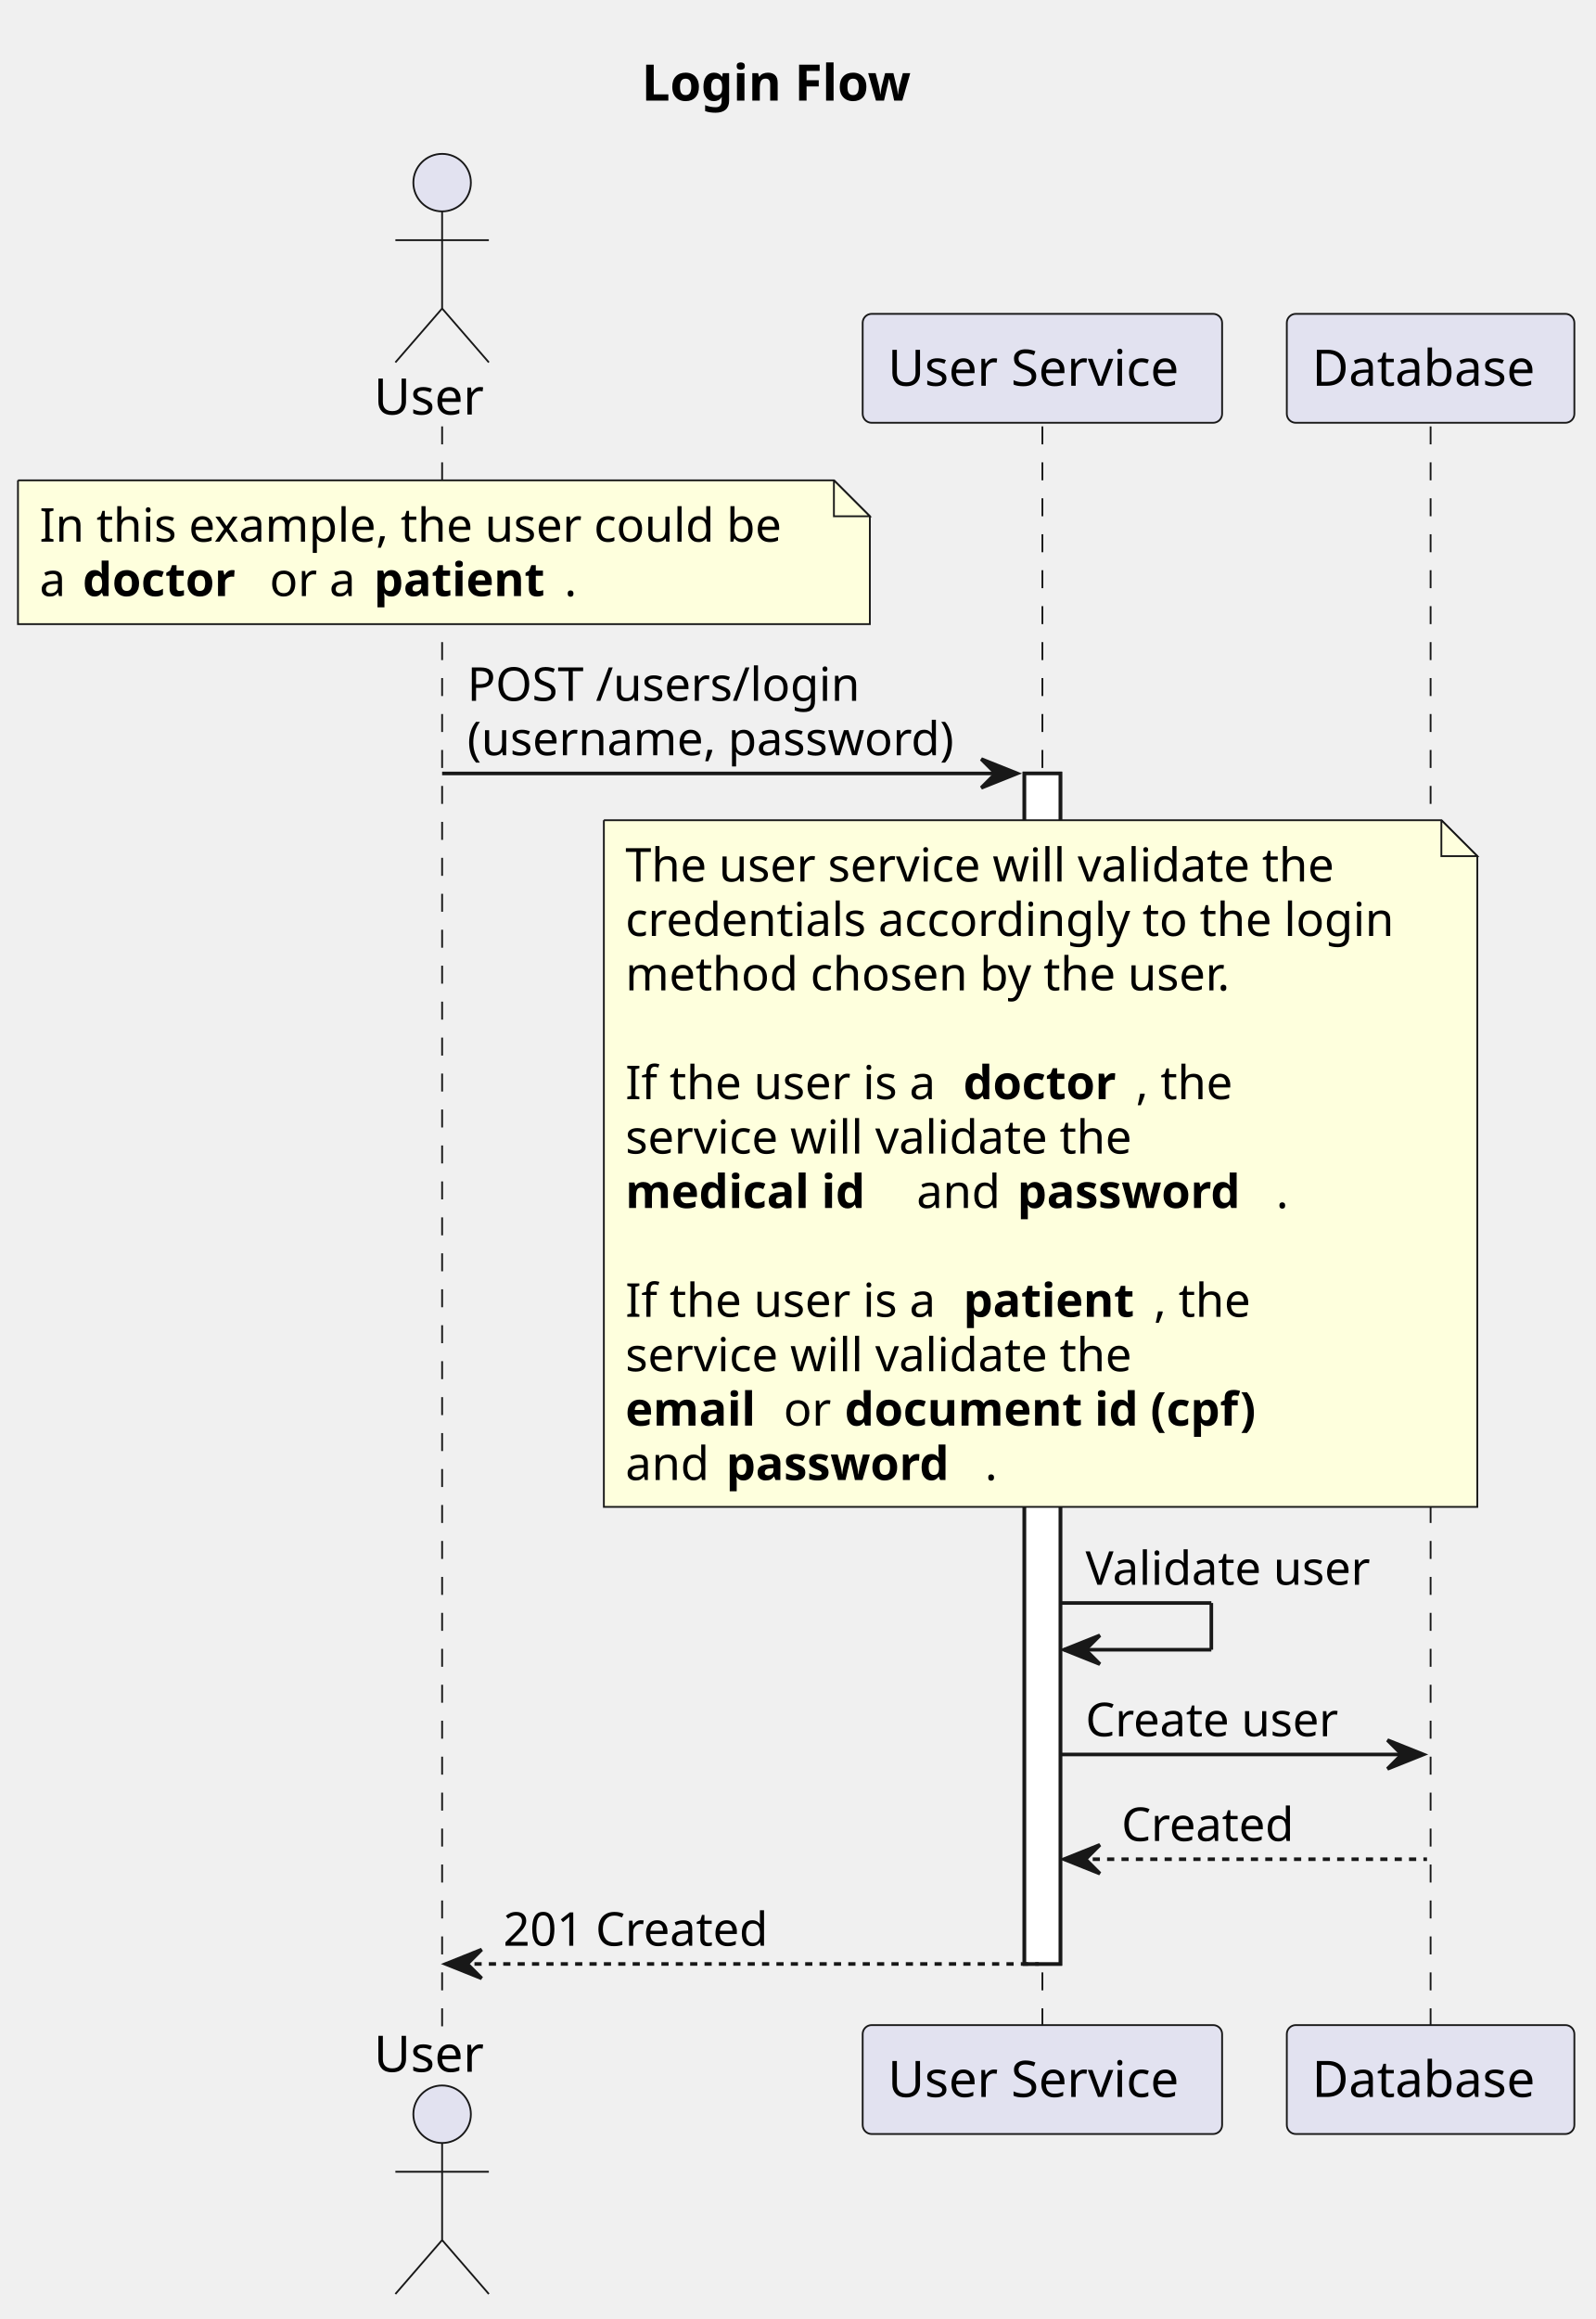
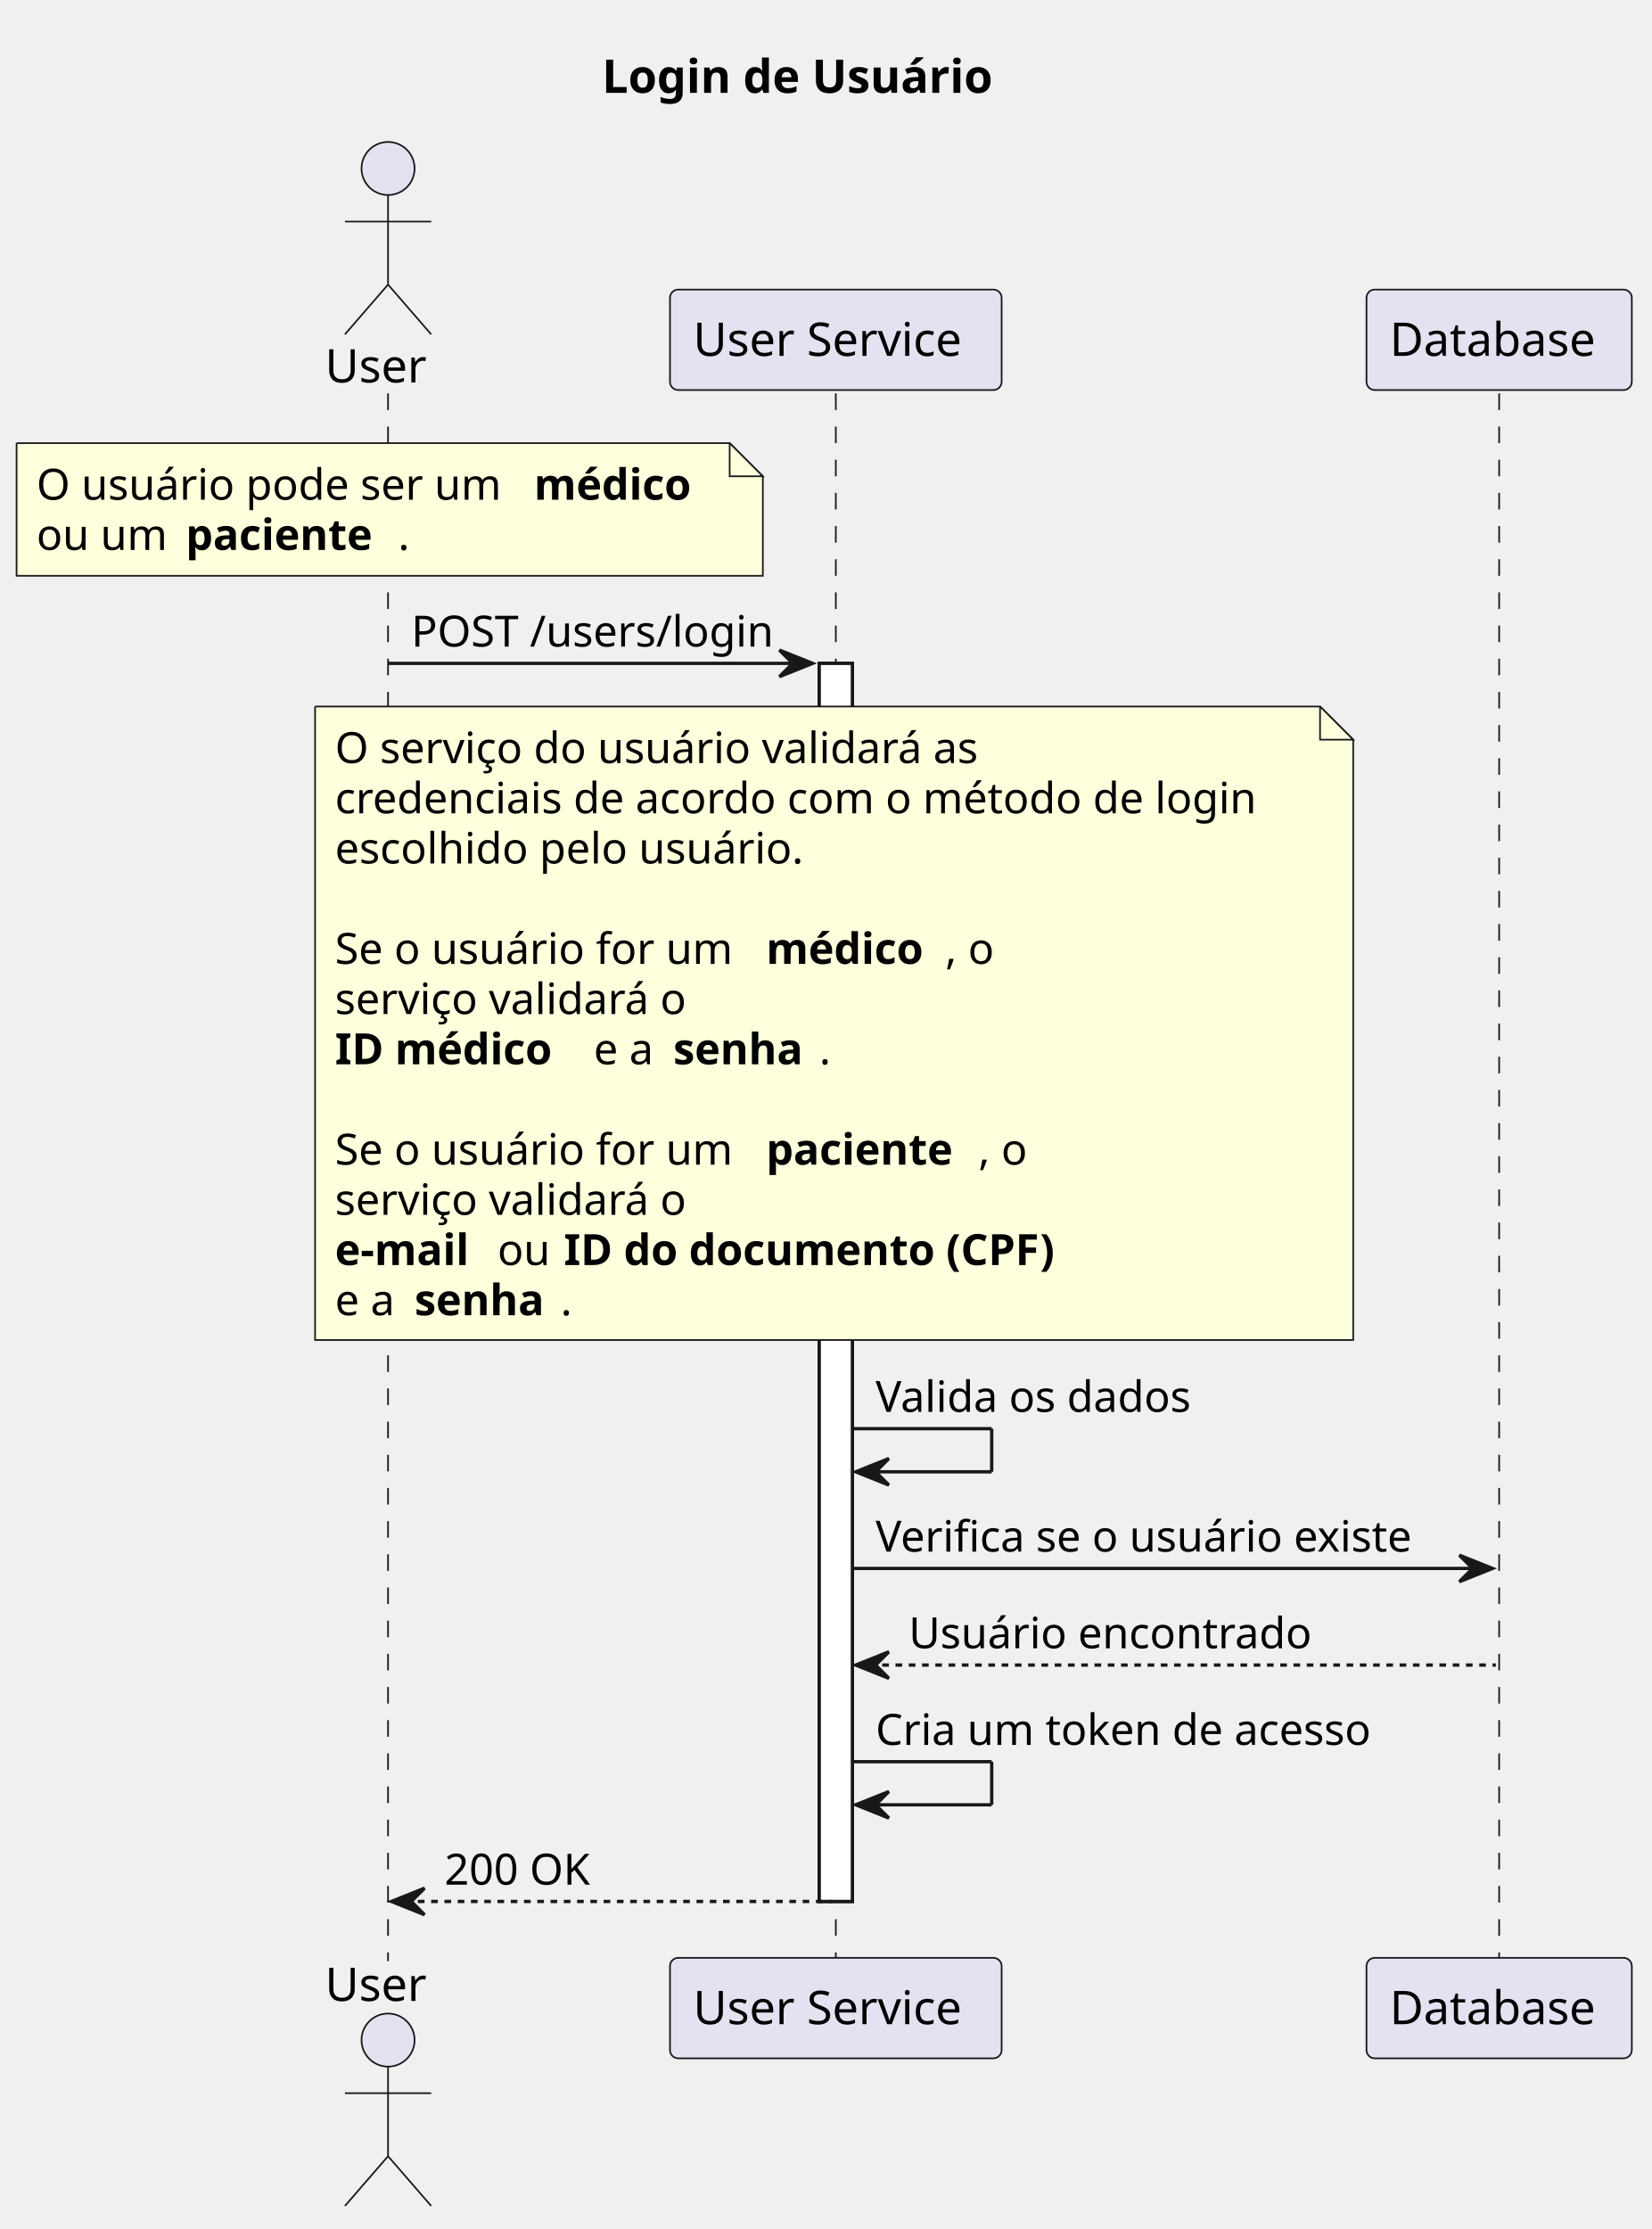
- <svg xmlns="http://www.w3.org/2000/svg" contentStyleType="text/css" height="645px" preserveAspectRatio="none" style="width:444px;height:645px;background:#FFFFFF;" version="1.1" viewBox="0 0 444 645" width="444px" zoomAndPan="magnify">
+ <svg xmlns="http://www.w3.org/2000/svg" contentStyleType="text/css" height="672px" preserveAspectRatio="none" style="width:498px;height:672px;background:#FFFFFF;" version="1.1" viewBox="0 0 498 672" width="498px" zoomAndPan="magnify">
  <defs />
  <g>
-     <text fill="#000000" font-family="sans-serif" font-size="14" font-weight="bold" lengthAdjust="spacing" textLength="85" x="178.5" y="27.995">Login Flow</text>
-     <rect fill="#FFFFFF" height="331.125" style="stroke:#181818;stroke-width:1.0;" width="10" x="285" y="215.125" />
-     <line style="stroke:#181818;stroke-width:0.5;stroke-dasharray:5.0,5.0;" x1="123" x2="123" y1="118.594" y2="564.25" />
-     <line style="stroke:#181818;stroke-width:0.5;stroke-dasharray:5.0,5.0;" x1="290" x2="290" y1="118.594" y2="564.25" />
-     <line style="stroke:#181818;stroke-width:0.5;stroke-dasharray:5.0,5.0;" x1="398" x2="398" y1="118.594" y2="564.25" />
-     <text fill="#000000" font-family="sans-serif" font-size="14" lengthAdjust="spacing" textLength="32" x="104" y="115.292">User</text>
-     <ellipse cx="123" cy="50.797" fill="#E2E2F0" rx="8" ry="8" style="stroke:#181818;stroke-width:0.5;" />
-     <path d="M123,58.797 L123,85.797 M110,66.797 L136,66.797 M123,85.797 L110,100.797 M123,85.797 L136,100.797 " fill="none" style="stroke:#181818;stroke-width:0.5;" />
-     <text fill="#000000" font-family="sans-serif" font-size="14" lengthAdjust="spacing" textLength="32" x="104" y="576.245">User</text>
-     <ellipse cx="123" cy="588.047" fill="#E2E2F0" rx="8" ry="8" style="stroke:#181818;stroke-width:0.5;" />
-     <path d="M123,596.047 L123,623.047 M110,604.047 L136,604.047 M123,623.047 L110,638.047 M123,623.047 L136,638.047 " fill="none" style="stroke:#181818;stroke-width:0.5;" />
-     <rect fill="#E2E2F0" height="30.297" rx="2.5" ry="2.5" style="stroke:#181818;stroke-width:0.5;" width="100" x="240" y="87.297" />
-     <text fill="#000000" font-family="sans-serif" font-size="14" lengthAdjust="spacing" textLength="86" x="247" y="107.292">User Service</text>
-     <rect fill="#E2E2F0" height="30.297" rx="2.5" ry="2.5" style="stroke:#181818;stroke-width:0.5;" width="100" x="240" y="563.25" />
-     <text fill="#000000" font-family="sans-serif" font-size="14" lengthAdjust="spacing" textLength="86" x="247" y="583.245">User Service</text>
-     <rect fill="#E2E2F0" height="30.297" rx="2.5" ry="2.5" style="stroke:#181818;stroke-width:0.5;" width="80" x="358" y="87.297" />
-     <text fill="#000000" font-family="sans-serif" font-size="14" lengthAdjust="spacing" textLength="66" x="365" y="107.292">Database</text>
-     <rect fill="#E2E2F0" height="30.297" rx="2.5" ry="2.5" style="stroke:#181818;stroke-width:0.5;" width="80" x="358" y="563.25" />
-     <text fill="#000000" font-family="sans-serif" font-size="14" lengthAdjust="spacing" textLength="66" x="365" y="583.245">Database</text>
-     <rect fill="#FFFFFF" height="331.125" style="stroke:#181818;stroke-width:1.0;" width="10" x="285" y="215.125" />
-     <path d="M5,133.594 L5,173.594 L242,173.594 L242,143.594 L232,133.594 L5,133.594 " fill="#FEFFDD" style="stroke:#181818;stroke-width:0.5;" />
-     <path d="M232,133.594 L232,143.594 L242,143.594 L232,133.594 " fill="#FEFFDD" style="stroke:#181818;stroke-width:0.5;" />
-     <text fill="#000000" font-family="sans-serif" font-size="13" lengthAdjust="spacing" textLength="216" x="11" y="150.661">In this example, the user could be</text>
-     <text fill="#000000" font-family="sans-serif" font-size="13" lengthAdjust="spacing" textLength="8" x="11" y="165.793">a</text>
-     <text fill="#000000" font-family="sans-serif" font-size="13" font-weight="bold" lengthAdjust="spacing" textLength="48" x="23" y="165.793">doctor</text>
-     <text fill="#000000" font-family="sans-serif" font-size="13" lengthAdjust="spacing" textLength="25" x="75" y="165.793">or a</text>
-     <text fill="#000000" font-family="sans-serif" font-size="13" font-weight="bold" lengthAdjust="spacing" textLength="53" x="104" y="165.793">patient</text>
-     <text fill="#000000" font-family="sans-serif" font-size="13" lengthAdjust="spacing" textLength="4" x="157" y="165.793">.</text>
-     <polygon fill="#181818" points="273,211.125,283,215.125,273,219.125,277,215.125" style="stroke:#181818;stroke-width:1.0;" />
-     <line style="stroke:#181818;stroke-width:1.0;" x1="123" x2="279" y1="215.125" y2="215.125" />
-     <text fill="#000000" font-family="sans-serif" font-size="13" lengthAdjust="spacing" textLength="111" x="130" y="194.926">POST /users/login</text>
-     <text fill="#000000" font-family="sans-serif" font-size="13" lengthAdjust="spacing" textLength="143" x="130" y="210.059">(username, password)</text>
-     <path d="M168,228.125 L168,419.125 L411,419.125 L411,238.125 L401,228.125 L168,228.125 " fill="#FEFFDD" style="stroke:#181818;stroke-width:0.5;" />
-     <path d="M401,228.125 L401,238.125 L411,238.125 L401,228.125 " fill="#FEFFDD" style="stroke:#181818;stroke-width:0.5;" />
-     <text fill="#000000" font-family="sans-serif" font-size="13" lengthAdjust="spacing" textLength="205" x="174" y="245.192">The user service will validate the</text>
-     <text fill="#000000" font-family="sans-serif" font-size="13" lengthAdjust="spacing" textLength="222" x="174" y="260.325">credentials accordingly to the login</text>
-     <text fill="#000000" font-family="sans-serif" font-size="13" lengthAdjust="spacing" textLength="180" x="174" y="275.457">method chosen by the user.</text>
-     <text fill="#000000" font-family="sans-serif" font-size="13" lengthAdjust="spacing" textLength="4" x="174" y="290.59"> </text>
-     <text fill="#000000" font-family="sans-serif" font-size="13" lengthAdjust="spacing" textLength="90" x="174" y="305.723">If the user is a</text>
-     <text fill="#000000" font-family="sans-serif" font-size="13" font-weight="bold" lengthAdjust="spacing" textLength="48" x="268" y="305.723">doctor</text>
-     <text fill="#000000" font-family="sans-serif" font-size="13" lengthAdjust="spacing" textLength="29" x="316" y="305.723">, the</text>
-     <text fill="#000000" font-family="sans-serif" font-size="13" lengthAdjust="spacing" textLength="146" x="174" y="320.856">service will validate the</text>
-     <text fill="#000000" font-family="sans-serif" font-size="13" font-weight="bold" lengthAdjust="spacing" textLength="77" x="174" y="335.989">medical id</text>
-     <text fill="#000000" font-family="sans-serif" font-size="13" lengthAdjust="spacing" textLength="24" x="255" y="335.989">and</text>
-     <text fill="#000000" font-family="sans-serif" font-size="13" font-weight="bold" lengthAdjust="spacing" textLength="72" x="283" y="335.989">password</text>
-     <text fill="#000000" font-family="sans-serif" font-size="13" lengthAdjust="spacing" textLength="4" x="355" y="335.989">.</text>
-     <text fill="#000000" font-family="sans-serif" font-size="13" lengthAdjust="spacing" textLength="4" x="174" y="351.122"> </text>
-     <text fill="#000000" font-family="sans-serif" font-size="13" lengthAdjust="spacing" textLength="90" x="174" y="366.254">If the user is a</text>
-     <text fill="#000000" font-family="sans-serif" font-size="13" font-weight="bold" lengthAdjust="spacing" textLength="53" x="268" y="366.254">patient</text>
-     <text fill="#000000" font-family="sans-serif" font-size="13" lengthAdjust="spacing" textLength="29" x="321" y="366.254">, the</text>
-     <text fill="#000000" font-family="sans-serif" font-size="13" lengthAdjust="spacing" textLength="146" x="174" y="381.387">service will validate the</text>
-     <text fill="#000000" font-family="sans-serif" font-size="13" font-weight="bold" lengthAdjust="spacing" textLength="40" x="174" y="396.52">email</text>
-     <text fill="#000000" font-family="sans-serif" font-size="13" lengthAdjust="spacing" textLength="13" x="218" y="396.52">or</text>
-     <text fill="#000000" font-family="sans-serif" font-size="13" font-weight="bold" lengthAdjust="spacing" textLength="134" x="235" y="396.52">document id (cpf)</text>
-     <text fill="#000000" font-family="sans-serif" font-size="13" lengthAdjust="spacing" textLength="24" x="174" y="411.653">and</text>
-     <text fill="#000000" font-family="sans-serif" font-size="13" font-weight="bold" lengthAdjust="spacing" textLength="72" x="202" y="411.653">password</text>
-     <text fill="#000000" font-family="sans-serif" font-size="13" lengthAdjust="spacing" textLength="4" x="274" y="411.653">.</text>
-     <line style="stroke:#181818;stroke-width:1.0;" x1="295" x2="337" y1="445.852" y2="445.852" />
-     <line style="stroke:#181818;stroke-width:1.0;" x1="337" x2="337" y1="445.852" y2="458.852" />
-     <line style="stroke:#181818;stroke-width:1.0;" x1="296" x2="337" y1="458.852" y2="458.852" />
-     <polygon fill="#181818" points="306,454.852,296,458.852,306,462.852,302,458.852" style="stroke:#181818;stroke-width:1.0;" />
-     <text fill="#000000" font-family="sans-serif" font-size="13" lengthAdjust="spacing" textLength="84" x="302" y="440.786">Validate user</text>
-     <polygon fill="#181818" points="386,483.984,396,487.984,386,491.984,390,487.984" style="stroke:#181818;stroke-width:1.0;" />
-     <line style="stroke:#181818;stroke-width:1.0;" x1="295" x2="392" y1="487.984" y2="487.984" />
-     <text fill="#000000" font-family="sans-serif" font-size="13" lengthAdjust="spacing" textLength="75" x="302" y="482.918">Create user</text>
-     <polygon fill="#181818" points="306,513.117,296,517.117,306,521.117,302,517.117" style="stroke:#181818;stroke-width:1.0;" />
-     <line style="stroke:#181818;stroke-width:1.0;stroke-dasharray:2.0,2.0;" x1="300" x2="397" y1="517.117" y2="517.117" />
-     <text fill="#000000" font-family="sans-serif" font-size="13" lengthAdjust="spacing" textLength="51" x="312" y="512.051">Created</text>
-     <polygon fill="#181818" points="134,542.25,124,546.25,134,550.25,130,546.25" style="stroke:#181818;stroke-width:1.0;" />
-     <line style="stroke:#181818;stroke-width:1.0;stroke-dasharray:2.0,2.0;" x1="128" x2="289" y1="546.25" y2="546.25" />
-     <text fill="#000000" font-family="sans-serif" font-size="13" lengthAdjust="spacing" textLength="79" x="140" y="541.184">201 Created</text>
+     <text fill="#000000" font-family="sans-serif" font-size="14" font-weight="bold" lengthAdjust="spacing" textLength="133" x="181.5" y="27.995">Login de Usuário</text>
+     <rect fill="#FFFFFF" height="373.258" style="stroke:#181818;stroke-width:1.0;" width="10" x="247" y="199.992" />
+     <line style="stroke:#181818;stroke-width:0.5;stroke-dasharray:5.0,5.0;" x1="117" x2="117" y1="118.594" y2="591.25" />
+     <line style="stroke:#181818;stroke-width:0.5;stroke-dasharray:5.0,5.0;" x1="252" x2="252" y1="118.594" y2="591.25" />
+     <line style="stroke:#181818;stroke-width:0.5;stroke-dasharray:5.0,5.0;" x1="452" x2="452" y1="118.594" y2="591.25" />
+     <text fill="#000000" font-family="sans-serif" font-size="14" lengthAdjust="spacing" textLength="32" x="98" y="115.292">User</text>
+     <ellipse cx="117" cy="50.797" fill="#E2E2F0" rx="8" ry="8" style="stroke:#181818;stroke-width:0.5;" />
+     <path d="M117,58.797 L117,85.797 M104,66.797 L130,66.797 M117,85.797 L104,100.797 M117,85.797 L130,100.797 " fill="none" style="stroke:#181818;stroke-width:0.5;" />
+     <text fill="#000000" font-family="sans-serif" font-size="14" lengthAdjust="spacing" textLength="32" x="98" y="603.245">User</text>
+     <ellipse cx="117" cy="615.047" fill="#E2E2F0" rx="8" ry="8" style="stroke:#181818;stroke-width:0.5;" />
+     <path d="M117,623.047 L117,650.047 M104,631.047 L130,631.047 M117,650.047 L104,665.047 M117,650.047 L130,665.047 " fill="none" style="stroke:#181818;stroke-width:0.5;" />
+     <rect fill="#E2E2F0" height="30.297" rx="2.5" ry="2.5" style="stroke:#181818;stroke-width:0.5;" width="100" x="202" y="87.297" />
+     <text fill="#000000" font-family="sans-serif" font-size="14" lengthAdjust="spacing" textLength="86" x="209" y="107.292">User Service</text>
+     <rect fill="#E2E2F0" height="30.297" rx="2.5" ry="2.5" style="stroke:#181818;stroke-width:0.5;" width="100" x="202" y="590.25" />
+     <text fill="#000000" font-family="sans-serif" font-size="14" lengthAdjust="spacing" textLength="86" x="209" y="610.245">User Service</text>
+     <rect fill="#E2E2F0" height="30.297" rx="2.5" ry="2.5" style="stroke:#181818;stroke-width:0.5;" width="80" x="412" y="87.297" />
+     <text fill="#000000" font-family="sans-serif" font-size="14" lengthAdjust="spacing" textLength="66" x="419" y="107.292">Database</text>
+     <rect fill="#E2E2F0" height="30.297" rx="2.5" ry="2.5" style="stroke:#181818;stroke-width:0.5;" width="80" x="412" y="590.25" />
+     <text fill="#000000" font-family="sans-serif" font-size="14" lengthAdjust="spacing" textLength="66" x="419" y="610.245">Database</text>
+     <rect fill="#FFFFFF" height="373.258" style="stroke:#181818;stroke-width:1.0;" width="10" x="247" y="199.992" />
+     <path d="M5,133.594 L5,173.594 L230,173.594 L230,143.594 L220,133.594 L5,133.594 " fill="#FEFFDD" style="stroke:#181818;stroke-width:0.5;" />
+     <path d="M220,133.594 L220,143.594 L230,143.594 L220,133.594 " fill="#FEFFDD" style="stroke:#181818;stroke-width:0.5;" />
+     <text fill="#000000" font-family="sans-serif" font-size="13" lengthAdjust="spacing" textLength="146" x="11" y="150.661">O usuário pode ser um</text>
+     <text fill="#000000" font-family="sans-serif" font-size="13" font-weight="bold" lengthAdjust="spacing" textLength="54" x="161" y="150.661">médico</text>
+     <text fill="#000000" font-family="sans-serif" font-size="13" lengthAdjust="spacing" textLength="41" x="11" y="165.793">ou um</text>
+     <text fill="#000000" font-family="sans-serif" font-size="13" font-weight="bold" lengthAdjust="spacing" textLength="64" x="56" y="165.793">paciente</text>
+     <text fill="#000000" font-family="sans-serif" font-size="13" lengthAdjust="spacing" textLength="4" x="120" y="165.793">.</text>
+     <polygon fill="#181818" points="235,195.992,245,199.992,235,203.992,239,199.992" style="stroke:#181818;stroke-width:1.0;" />
+     <line style="stroke:#181818;stroke-width:1.0;" x1="117" x2="241" y1="199.992" y2="199.992" />
+     <text fill="#000000" font-family="sans-serif" font-size="13" lengthAdjust="spacing" textLength="111" x="124" y="194.926">POST /users/login</text>
+     <path d="M95,212.992 L95,403.992 L408,403.992 L408,222.992 L398,212.992 L95,212.992 " fill="#FEFFDD" style="stroke:#181818;stroke-width:0.5;" />
+     <path d="M398,212.992 L398,222.992 L408,222.992 L398,212.992 " fill="#FEFFDD" style="stroke:#181818;stroke-width:0.5;" />
+     <text fill="#000000" font-family="sans-serif" font-size="13" lengthAdjust="spacing" textLength="203" x="101" y="230.059">O serviço do usuário validará as</text>
+     <text fill="#000000" font-family="sans-serif" font-size="13" lengthAdjust="spacing" textLength="292" x="101" y="245.192">credenciais de acordo com o método de login</text>
+     <text fill="#000000" font-family="sans-serif" font-size="13" lengthAdjust="spacing" textLength="146" x="101" y="260.325">escolhido pelo usuário.</text>
+     <text fill="#000000" font-family="sans-serif" font-size="13" lengthAdjust="spacing" textLength="4" x="101" y="275.457"> </text>
+     <text fill="#000000" font-family="sans-serif" font-size="13" lengthAdjust="spacing" textLength="126" x="101" y="290.59">Se o usuário for um</text>
+     <text fill="#000000" font-family="sans-serif" font-size="13" font-weight="bold" lengthAdjust="spacing" textLength="54" x="231" y="290.59">médico</text>
+     <text fill="#000000" font-family="sans-serif" font-size="13" lengthAdjust="spacing" textLength="16" x="285" y="290.59">, o</text>
+     <text fill="#000000" font-family="sans-serif" font-size="13" lengthAdjust="spacing" textLength="111" x="101" y="305.723">serviço validará o</text>
+     <text fill="#000000" font-family="sans-serif" font-size="13" font-weight="bold" lengthAdjust="spacing" textLength="74" x="101" y="320.856">ID médico</text>
+     <text fill="#000000" font-family="sans-serif" font-size="13" lengthAdjust="spacing" textLength="20" x="179" y="320.856">e a</text>
+     <text fill="#000000" font-family="sans-serif" font-size="13" font-weight="bold" lengthAdjust="spacing" textLength="44" x="203" y="320.856">senha</text>
+     <text fill="#000000" font-family="sans-serif" font-size="13" lengthAdjust="spacing" textLength="4" x="247" y="320.856">.</text>
+     <text fill="#000000" font-family="sans-serif" font-size="13" lengthAdjust="spacing" textLength="4" x="101" y="335.989"> </text>
+     <text fill="#000000" font-family="sans-serif" font-size="13" lengthAdjust="spacing" textLength="126" x="101" y="351.122">Se o usuário for um</text>
+     <text fill="#000000" font-family="sans-serif" font-size="13" font-weight="bold" lengthAdjust="spacing" textLength="64" x="231" y="351.122">paciente</text>
+     <text fill="#000000" font-family="sans-serif" font-size="13" lengthAdjust="spacing" textLength="16" x="295" y="351.122">, o</text>
+     <text fill="#000000" font-family="sans-serif" font-size="13" lengthAdjust="spacing" textLength="111" x="101" y="366.254">serviço validará o</text>
+     <text fill="#000000" font-family="sans-serif" font-size="13" font-weight="bold" lengthAdjust="spacing" textLength="45" x="101" y="381.387">e-mail</text>
+     <text fill="#000000" font-family="sans-serif" font-size="13" lengthAdjust="spacing" textLength="16" x="150" y="381.387">ou</text>
+     <text fill="#000000" font-family="sans-serif" font-size="13" font-weight="bold" lengthAdjust="spacing" textLength="173" x="170" y="381.387">ID do documento (CPF)</text>
+     <text fill="#000000" font-family="sans-serif" font-size="13" lengthAdjust="spacing" textLength="20" x="101" y="396.52">e a</text>
+     <text fill="#000000" font-family="sans-serif" font-size="13" font-weight="bold" lengthAdjust="spacing" textLength="44" x="125" y="396.52">senha</text>
+     <text fill="#000000" font-family="sans-serif" font-size="13" lengthAdjust="spacing" textLength="4" x="169" y="396.52">.</text>
+     <line style="stroke:#181818;stroke-width:1.0;" x1="257" x2="299" y1="430.719" y2="430.719" />
+     <line style="stroke:#181818;stroke-width:1.0;" x1="299" x2="299" y1="430.719" y2="443.719" />
+     <line style="stroke:#181818;stroke-width:1.0;" x1="258" x2="299" y1="443.719" y2="443.719" />
+     <polygon fill="#181818" points="268,439.719,258,443.719,268,447.719,264,443.719" style="stroke:#181818;stroke-width:1.0;" />
+     <text fill="#000000" font-family="sans-serif" font-size="13" lengthAdjust="spacing" textLength="101" x="264" y="425.653">Valida os dados</text>
+     <polygon fill="#181818" points="440,468.852,450,472.852,440,476.852,444,472.852" style="stroke:#181818;stroke-width:1.0;" />
+     <line style="stroke:#181818;stroke-width:1.0;" x1="257" x2="446" y1="472.852" y2="472.852" />
+     <text fill="#000000" font-family="sans-serif" font-size="13" lengthAdjust="spacing" textLength="171" x="264" y="467.786">Verifica se o usuário existe</text>
+     <polygon fill="#181818" points="268,497.984,258,501.984,268,505.984,264,501.984" style="stroke:#181818;stroke-width:1.0;" />
+     <line style="stroke:#181818;stroke-width:1.0;stroke-dasharray:2.0,2.0;" x1="262" x2="451" y1="501.984" y2="501.984" />
+     <text fill="#000000" font-family="sans-serif" font-size="13" lengthAdjust="spacing" textLength="126" x="274" y="496.918">Usuário encontrado</text>
+     <line style="stroke:#181818;stroke-width:1.0;" x1="257" x2="299" y1="531.117" y2="531.117" />
+     <line style="stroke:#181818;stroke-width:1.0;" x1="299" x2="299" y1="531.117" y2="544.117" />
+     <line style="stroke:#181818;stroke-width:1.0;" x1="258" x2="299" y1="544.117" y2="544.117" />
+     <polygon fill="#181818" points="268,540.117,258,544.117,268,548.117,264,544.117" style="stroke:#181818;stroke-width:1.0;" />
+     <text fill="#000000" font-family="sans-serif" font-size="13" lengthAdjust="spacing" textLength="159" x="264" y="526.051">Cria um token de acesso</text>
+     <polygon fill="#181818" points="128,569.25,118,573.25,128,577.25,124,573.25" style="stroke:#181818;stroke-width:1.0;" />
+     <line style="stroke:#181818;stroke-width:1.0;stroke-dasharray:2.0,2.0;" x1="122" x2="251" y1="573.25" y2="573.25" />
+     <text fill="#000000" font-family="sans-serif" font-size="13" lengthAdjust="spacing" textLength="46" x="134" y="568.184">200 OK</text>
  </g>
</svg>
